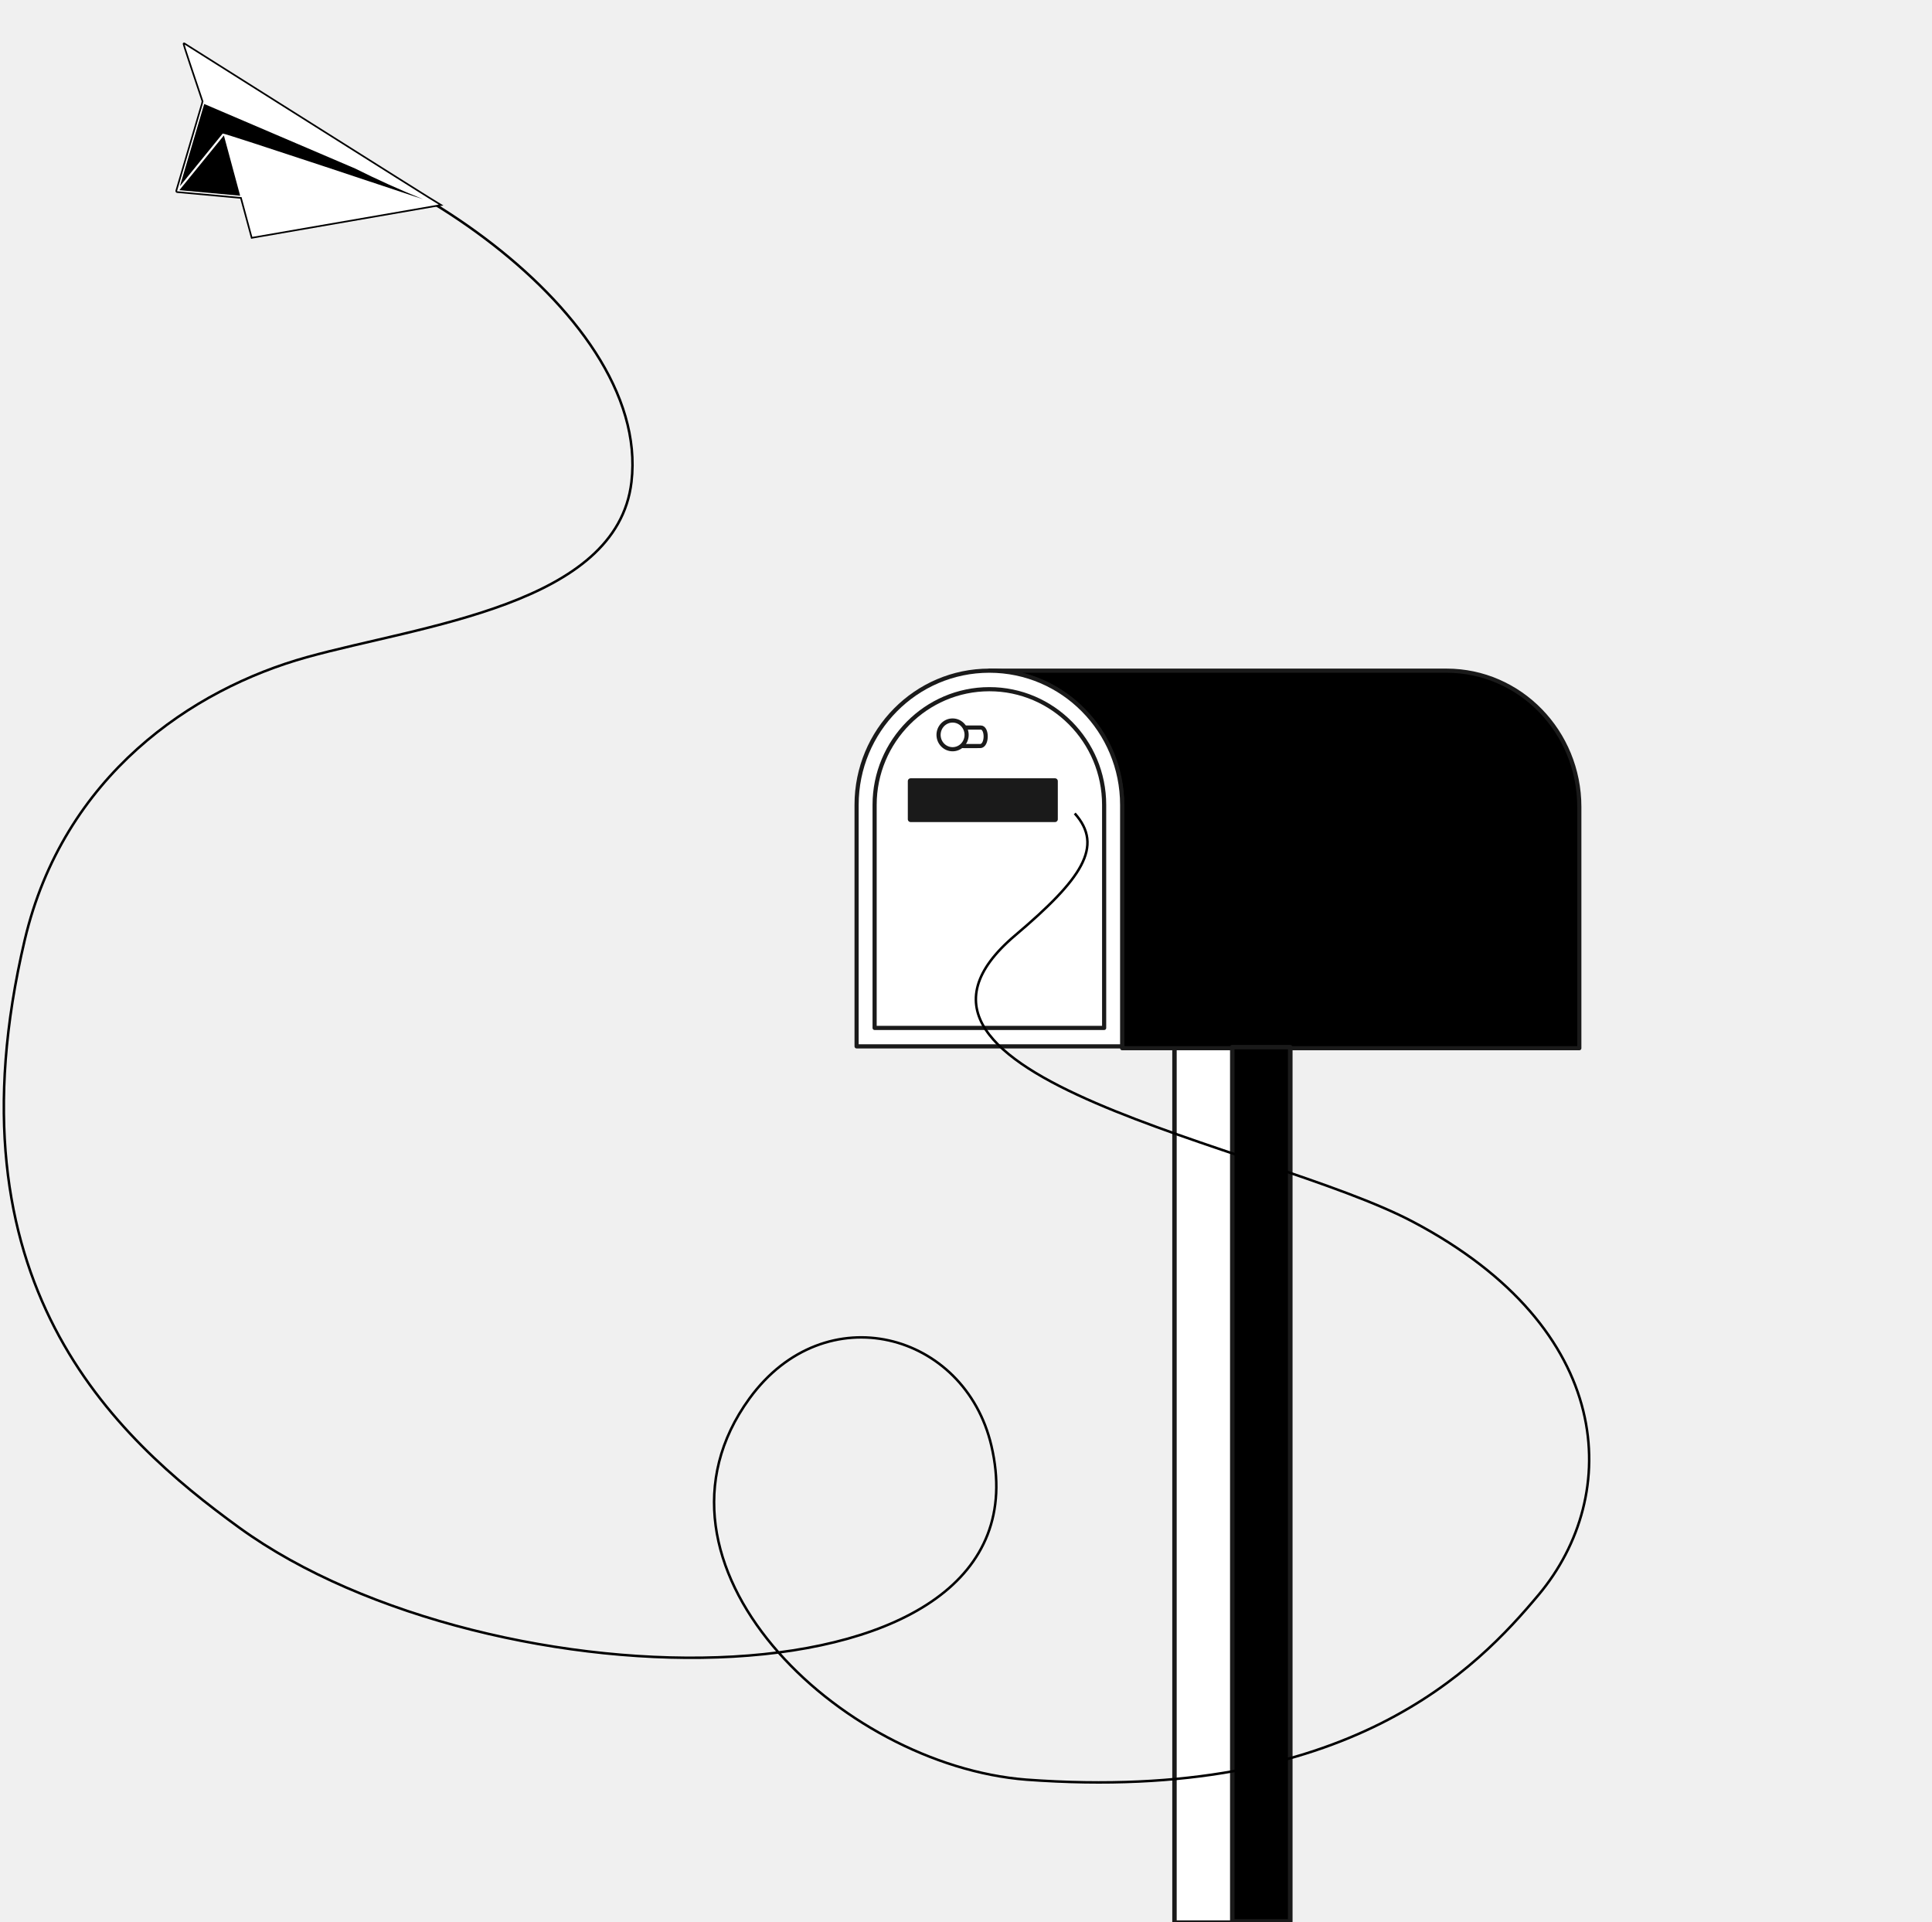
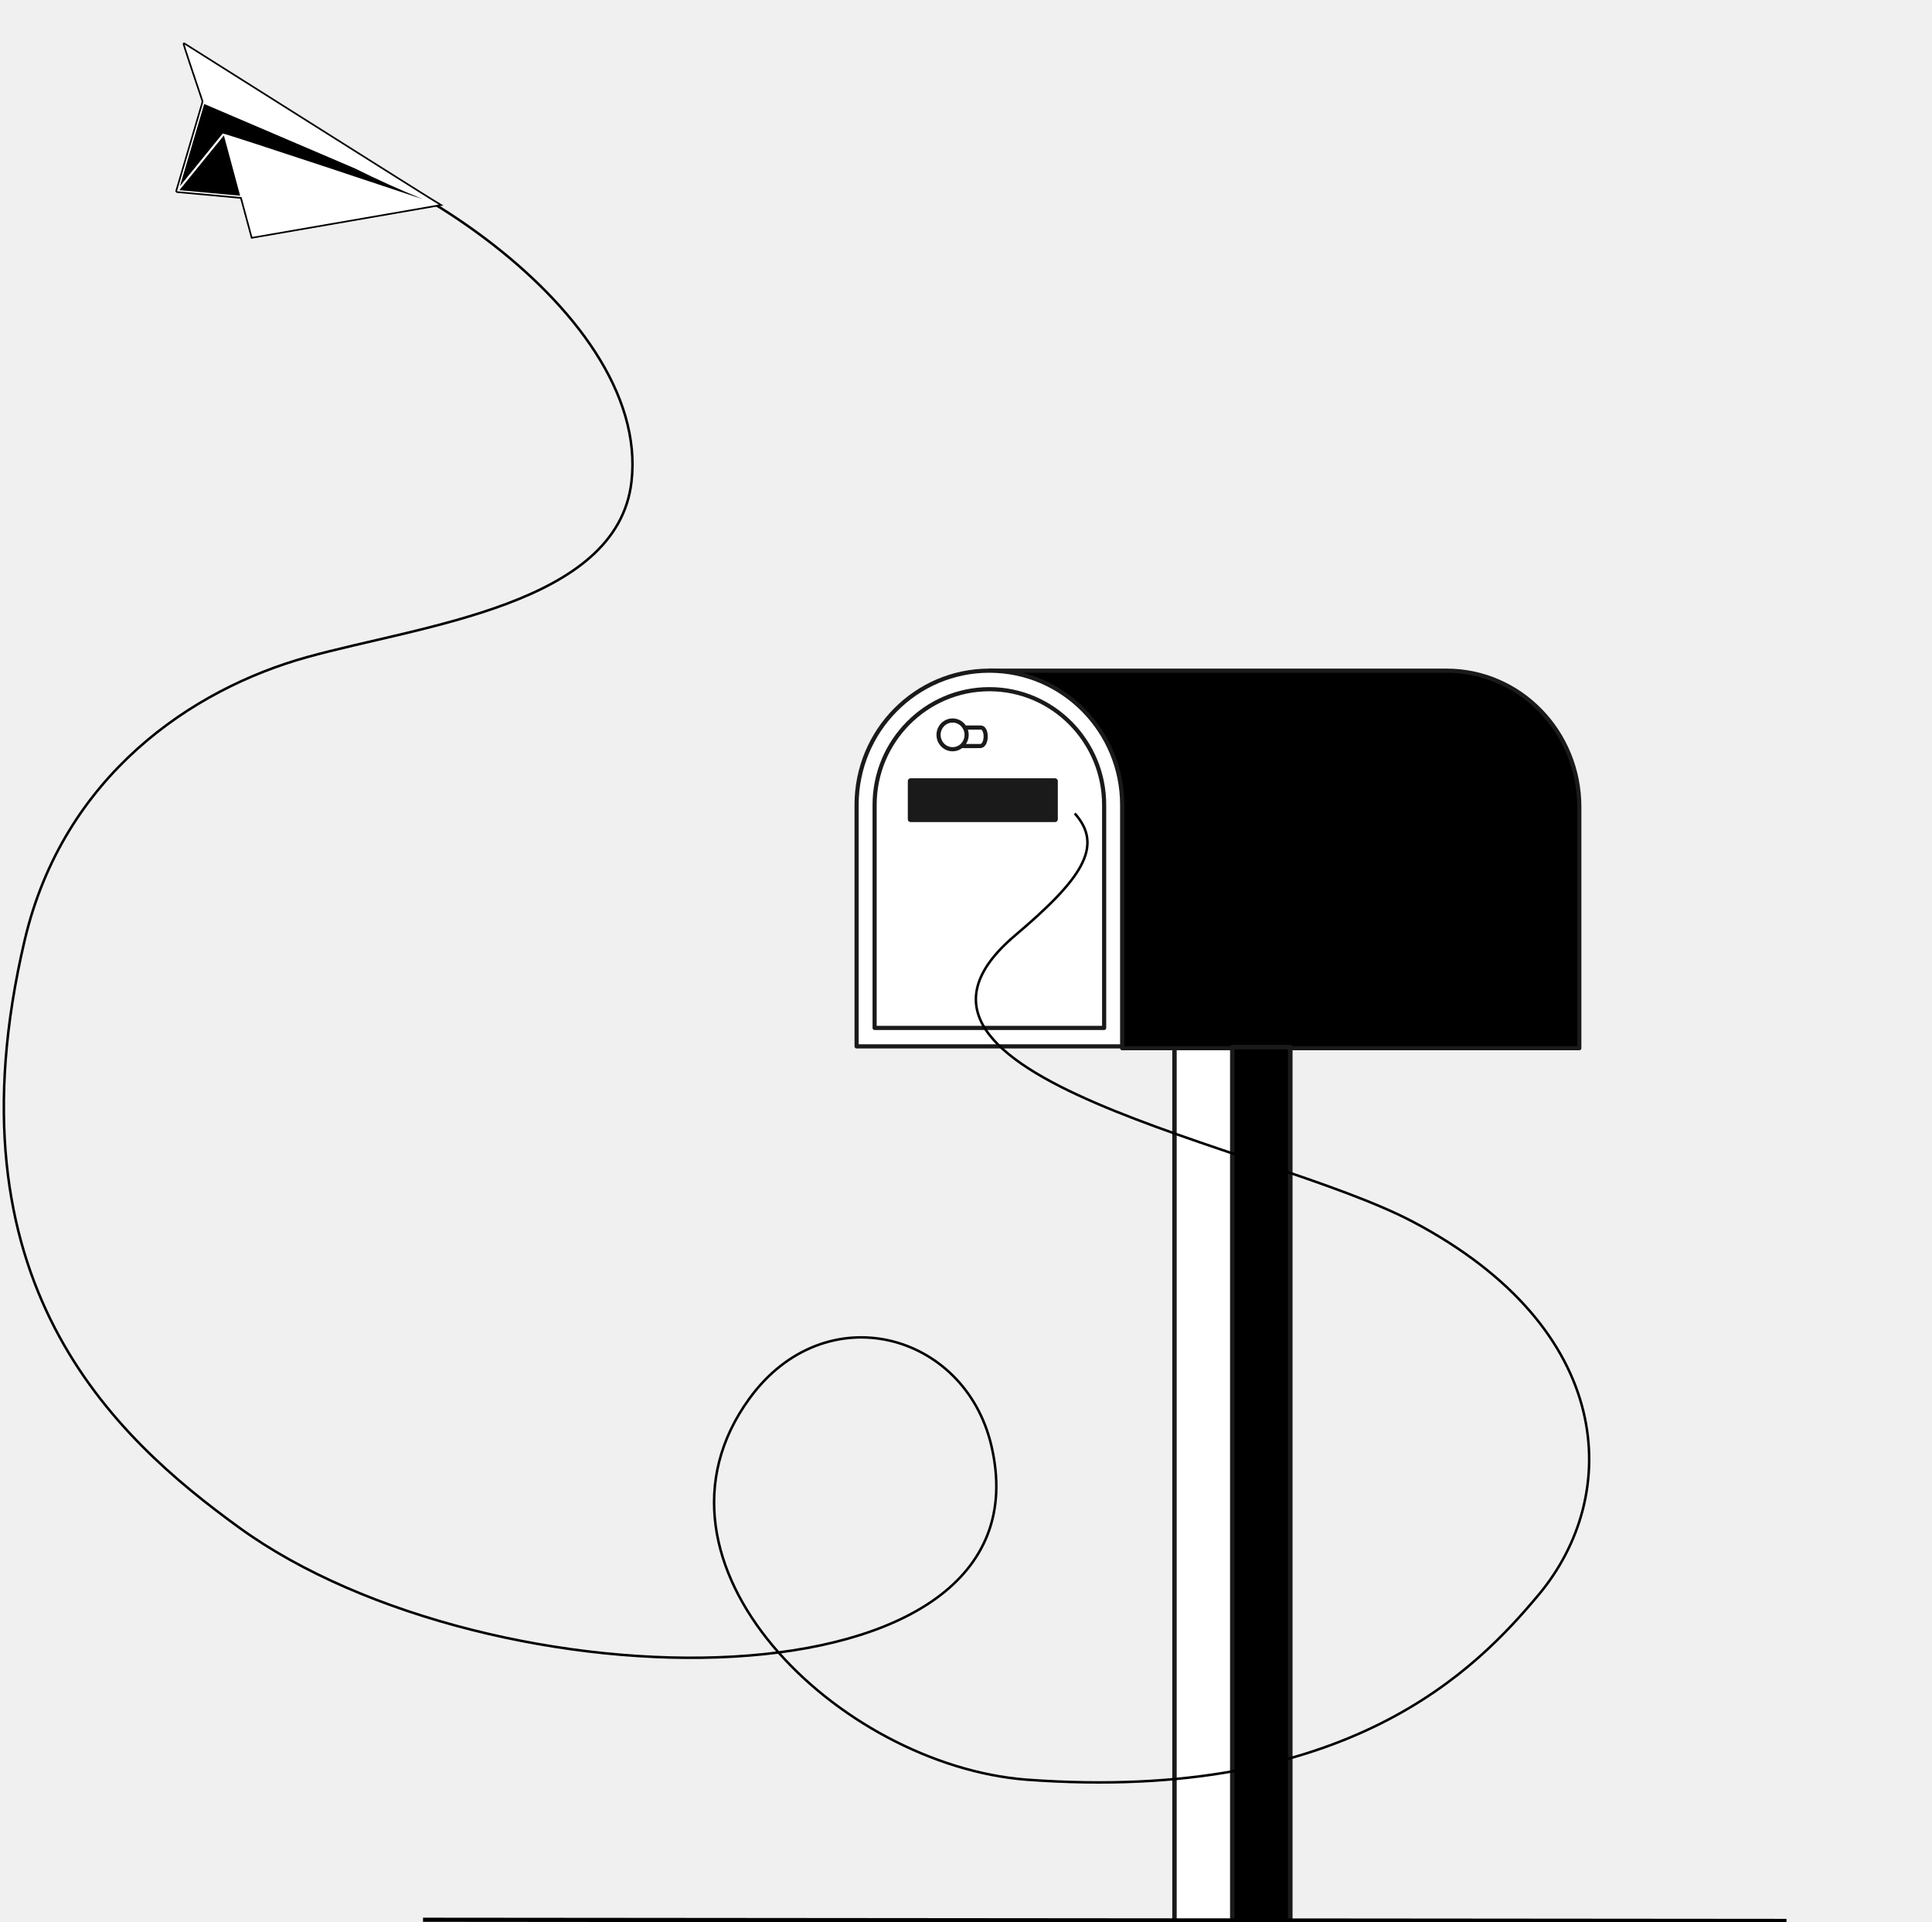
<svg xmlns="http://www.w3.org/2000/svg" version="1.1" id="Layer_1" x="0px" y="0px" viewBox="0 0 2326.5 2313.7" style="enable-background:new 0 0 2326.5 2313.7;" xml:space="preserve">
  <style type="text/css">
	.st0{fill:#FFFFFF;stroke:#1A1A1A;stroke-width:5.335;stroke-linecap:round;stroke-linejoin:round;stroke-miterlimit:10;}
	.st1{stroke:#1A1A1A;stroke-width:4.998;stroke-linecap:round;stroke-linejoin:round;stroke-miterlimit:10;}
	.st2{fill:#FFFFFF;stroke:#1A1A1A;stroke-width:4.998;stroke-linecap:round;stroke-linejoin:round;stroke-miterlimit:10;}
	.st3{fill:#1A1A1A;stroke:#1A1A1A;stroke-width:6.829;stroke-linecap:round;stroke-linejoin:round;stroke-miterlimit:10;}
	.st4{stroke:#1A1A1A;stroke-width:5.382;stroke-linecap:round;stroke-linejoin:round;stroke-miterlimit:10;}
	.st5{fill:none;stroke:#000000;stroke-width:3;stroke-miterlimit:10;}
	.st6{fill:#FFFFFF;stroke:#000000;stroke-width:2;stroke-miterlimit:10;}
+ 	.st7{fill:none;stroke:#000000;stroke-width:5;stroke-miterlimit:10;}
</style>
  <g>
    <g>
      <polygon class="st0" points="1553.6,1259.5 1553.6,2315.1 1414.3,2315.1 1414.3,1261.3   " />
      <path class="st1" d="M1191.4,807.6c88.3,0,159.9,73.5,159.9,164.1v290.5h550.5V971.7c0-90.6-71.6-164.1-159.9-164.1L1191.4,807.6    L1191.4,807.6z" />
      <path class="st2" d="M1031.5,969.2V1260h319.8V969.2c0-89.2-71.6-161.6-159.9-161.6C1103,807.6,1031.5,879.9,1031.5,969.2z" />
      <path class="st2" d="M1329.6,1237.8V969.2c0-76.8-62-139.3-138.2-139.3s-138.2,62.5-138.2,139.3v268.6H1329.6z" />
      <rect x="1096.6" y="940.6" class="st3" width="173.8" height="45.9" />
      <path class="st2" d="M1181.1,876.1h-32.2v22.2c0,0,30.9,0.2,32.2,0C1189,896.9,1188.8,876.1,1181.1,876.1z" />
      <ellipse class="st2" cx="1147.1" cy="884.9" rx="16.9" ry="17.3" />
      <rect x="1483.9" y="1260.9" class="st4" width="69.7" height="1052.8" />
    </g>
    <g>
      <path class="st5" d="M249.6,151.4c185.2,0,535.5,218.2,510.8,429c-17.4,148.3-253.2,172.6-391,211    C231.3,829.8,76.4,934.1,29.8,1131.8c-97.1,411.9,107.4,598.3,258.4,707.8c302.2,219.2,982.2,227.7,905.6-98.8    c-32-136.6-200-182.3-291.3-56.8c-144.9,199.1,108.2,441.5,333.4,459c389.1,28.7,543.5-135,616.8-222.5    c101-120.6,93.1-320.3-151.3-449.3c-176.6-93.2-682-173-478.9-344.9c80.2-67.9,107.1-107.2,71.7-146.8" />
      <g>
        <g>
          <path class="st6" d="M531.1,246.9c-14.3-8.4-302.2-190.4-309.1-194.6c-0.5-0.3-1.1,0.2-0.9,0.7c1.6,4.7-5-13.4,22.8,69.1      c-0.3,0.6-0.5,1.4-0.5,2.2c-1.4,4.6,6.1-20.6-31.1,105.3c-0.2,0.8,0.3,1.6,1.1,1.7l76.7,7l13,48.1      C305.1,286.1,505.5,251.3,531.1,246.9z" />
        </g>
        <g id="XMLID_1_">
          <g>
            <polygon points="289.2,235.7 216,229 269.6,163.1      " />
          </g>
        </g>
        <g>
          <path d="M509.4,239.9c0,0-240.4-80.2-241.2-79.1l-51.6,63.5l29.3-99.1l181.7,77.7C454.3,216.3,481.7,228.6,509.4,239.9z" />
        </g>
      </g>
    </g>
    <path class="st5" d="M1329.6,370.3" />
  </g>
+   <line class="st7" x1="509.4" y1="2311.7" x2="2151.3" y2="2313.1" />
</svg>
